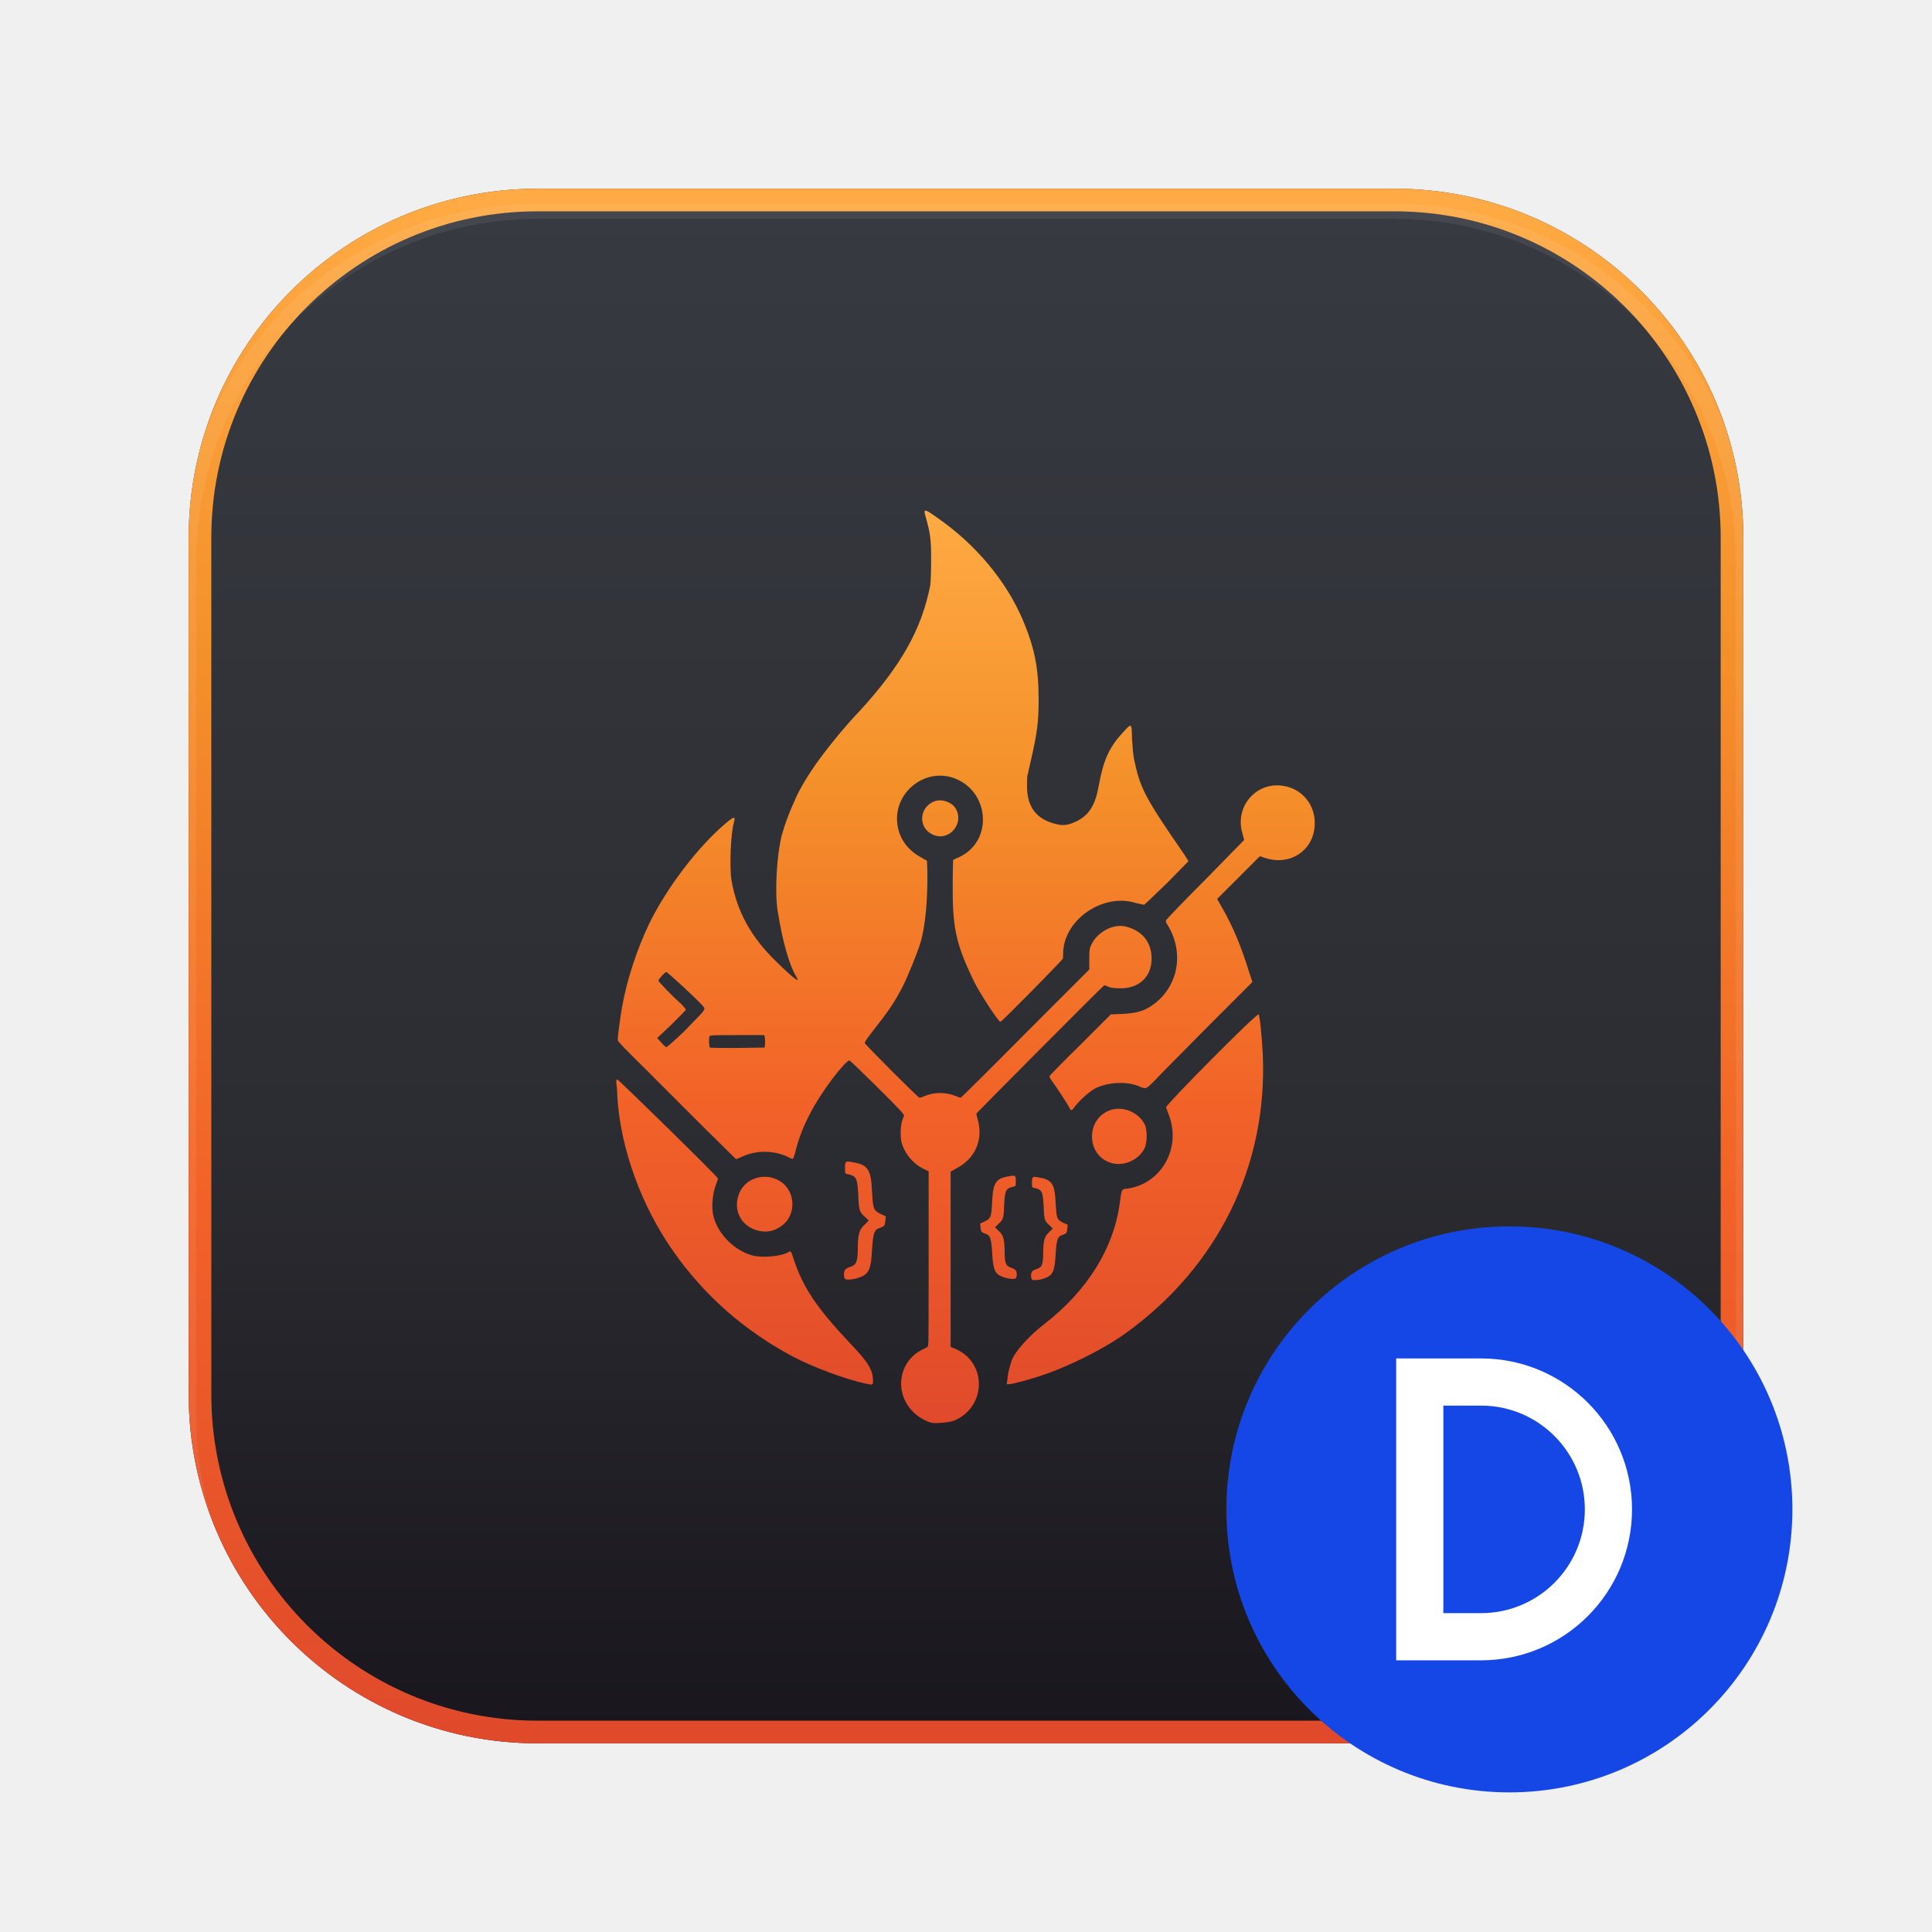
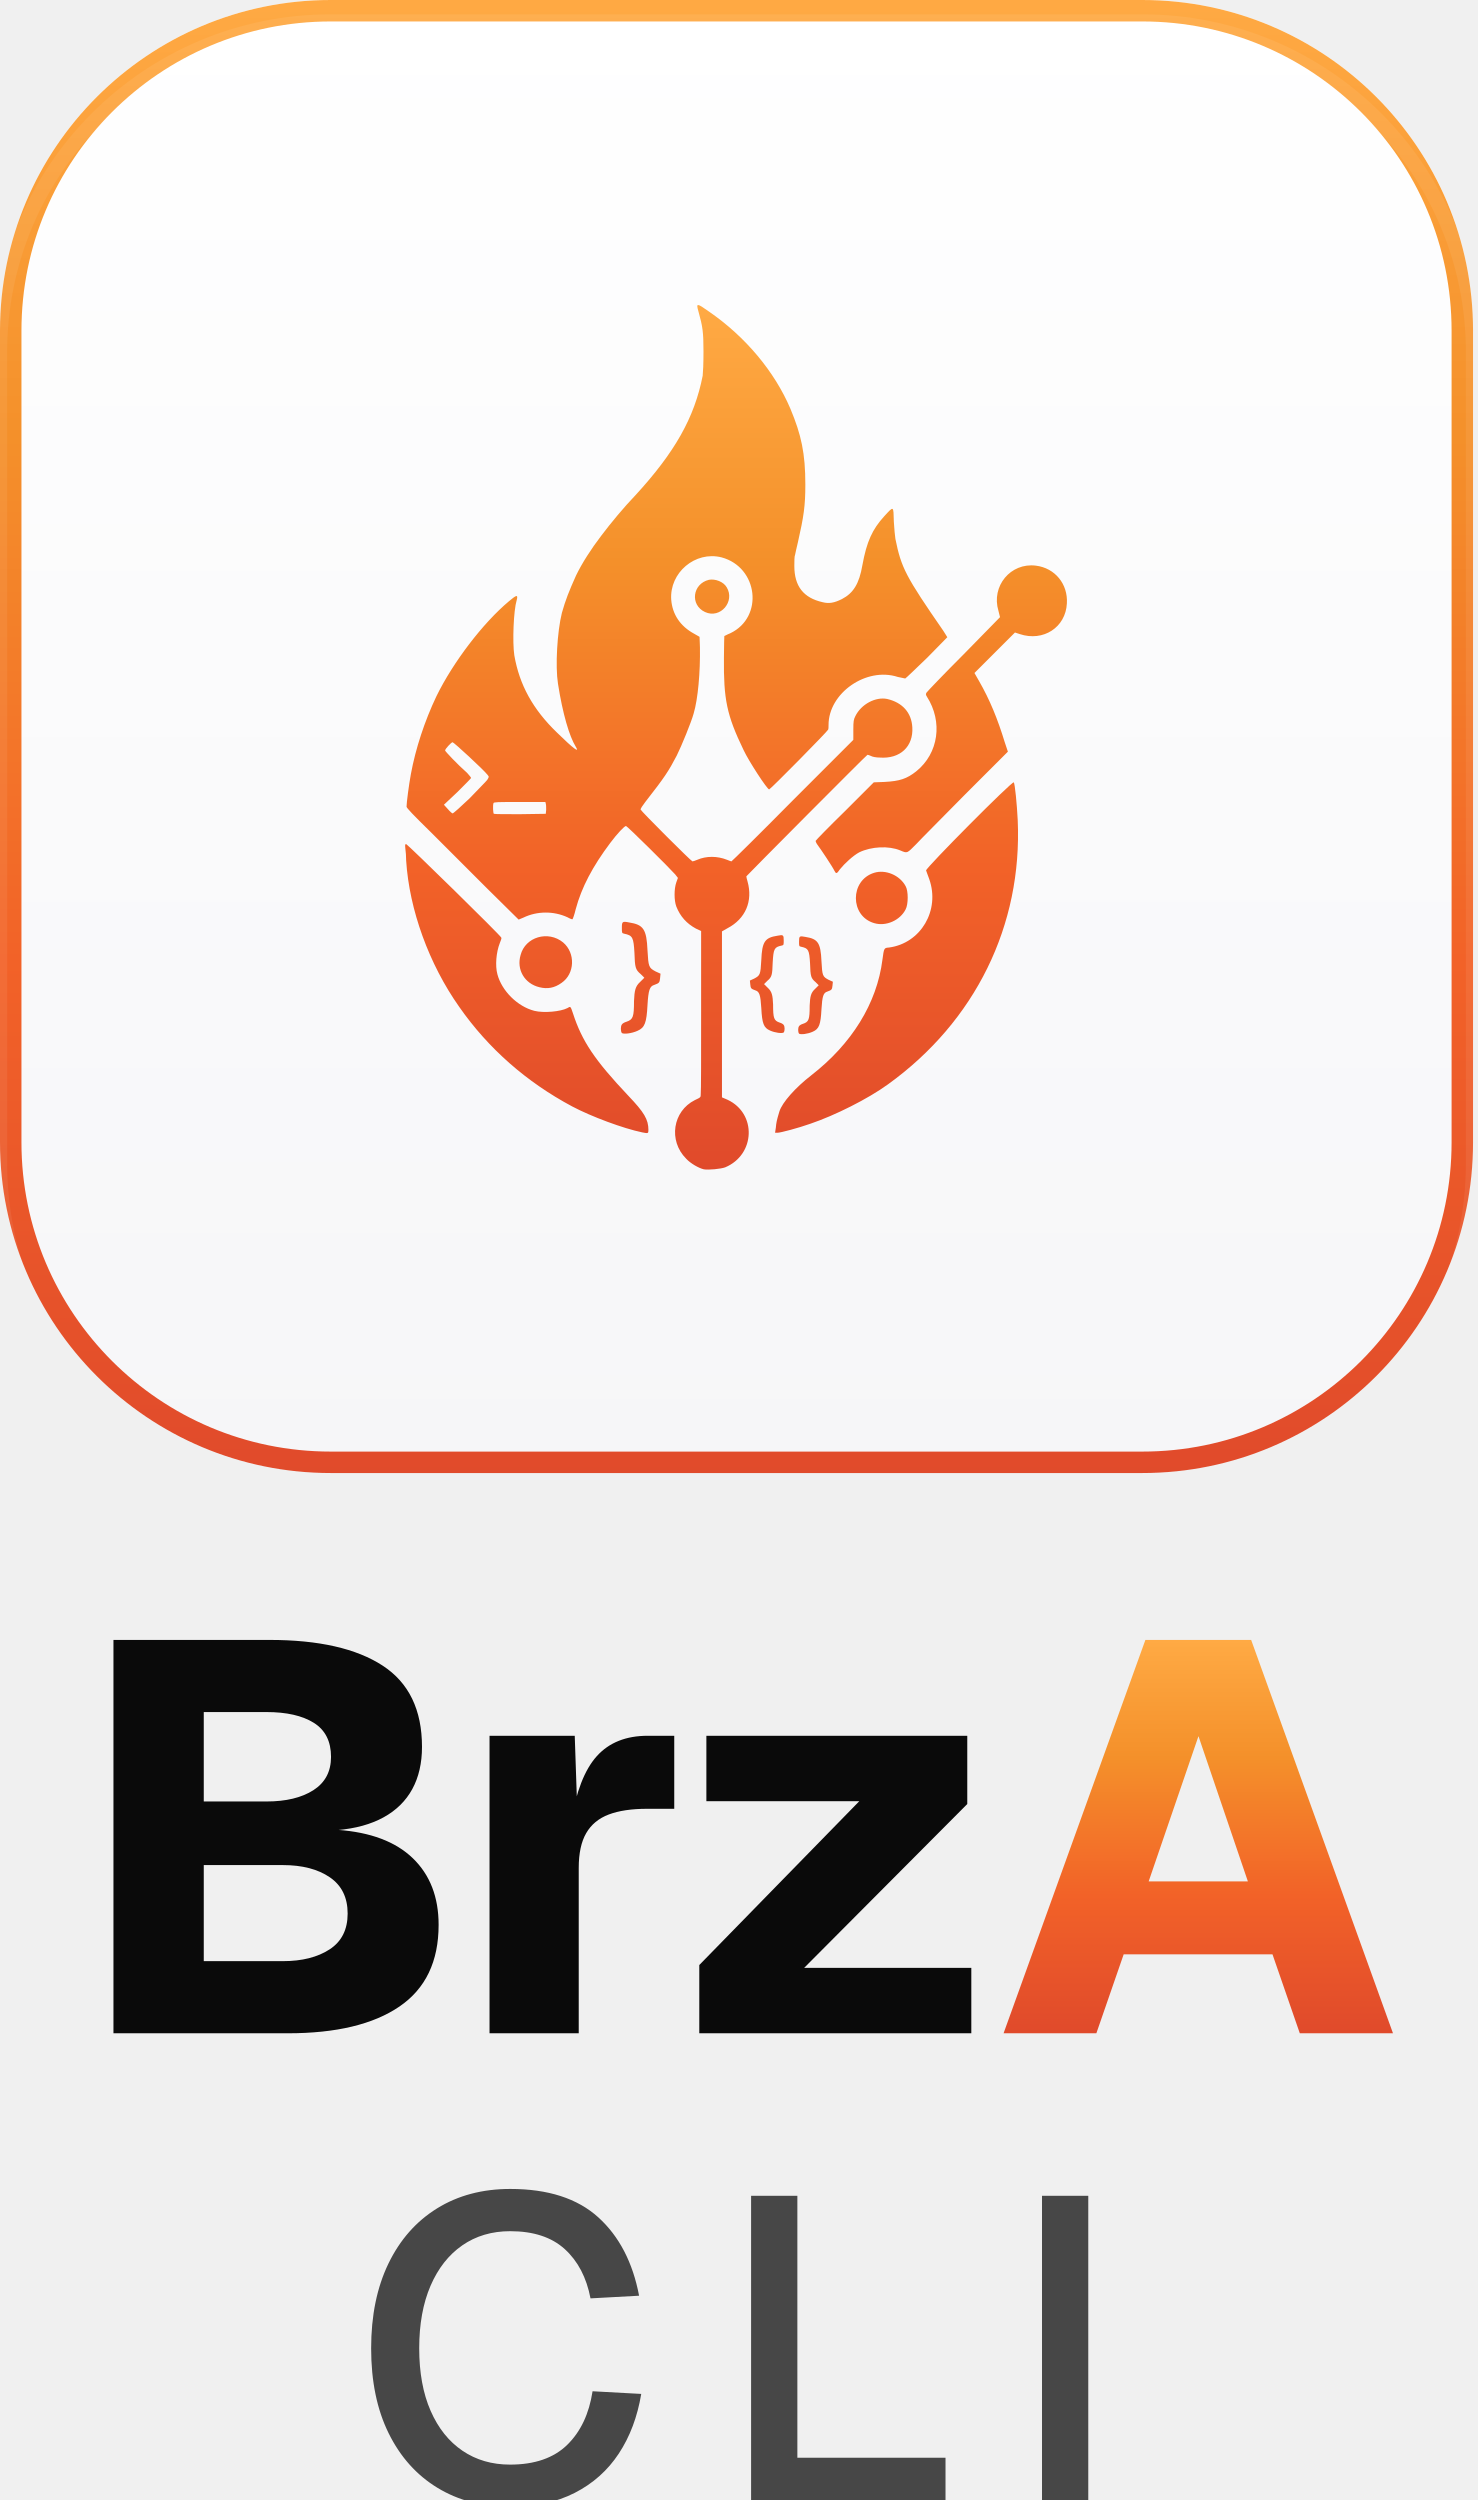
- <svg xmlns="http://www.w3.org/2000/svg" viewBox="0 0 1024 1024">
-   <defs>
-     <linearGradient id="brza-fire" gradientUnits="userSpaceOnUse" x1="0" y1="0.96" x2="0" y2="23.01">
-       <stop offset="0" stop-color="#FFAA44" />
-       <stop offset=".30" stop-color="#F4902A" />
-       <stop offset=".65" stop-color="#F26228" />
-       <stop offset="1" stop-color="#E04A2B" />
-     </linearGradient>
-     <linearGradient id="brza-fire-tile" x1="0" y1="0" x2="0" y2="1">
-       <stop offset="0" stop-color="#FFAA44" />
-       <stop offset=".30" stop-color="#F4902A" />
-       <stop offset=".65" stop-color="#F26228" />
-       <stop offset="1" stop-color="#E04A2B" />
-     </linearGradient>
-     <linearGradient id="brza-tile-dark" x1="0" y1="0" x2="0" y2="1">
-       <stop offset="0" stop-color="#373A41" />
-       <stop offset=".6" stop-color="#2C2D32" />
-       <stop offset="1" stop-color="#19161D" />
-     </linearGradient>
-     <linearGradient id="brza-tile-light" x1="0" y1="0" x2="0" y2="1">
-       <stop offset="0" stop-color="#FFFFFF" />
-       <stop offset="1" stop-color="#F6F6F8" />
-     </linearGradient>
-     <clipPath id="brza-tile-clip">
-       <rect x="100" y="100" width="824" height="824" rx="185" />
-     </clipPath>
-     <path id="brza-brace-close" d="M13.60 19.54C13.57 19.50 13.57 19.39 13.60 19.35C13.61 19.33 13.66 19.30 13.70 19.29C13.85 19.24 13.87 19.18 13.87 18.83C13.88 18.59 13.90 18.50 14.01 18.40L14.10 18.31L14.02 18.23C13.90 18.13 13.89 18.08 13.88 17.76C13.86 17.41 13.84 17.37 13.65 17.33C13.60 17.32 13.60 17.31 13.60 17.20C13.60 17.06 13.61 17.05 13.76 17.08C14.08 17.13 14.15 17.23 14.17 17.70C14.19 18.07 14.20 18.09 14.35 18.17L14.46 18.22L14.45 18.32C14.44 18.42 14.43 18.43 14.32 18.47C14.22 18.50 14.19 18.58 14.17 18.92C14.15 19.31 14.11 19.42 13.95 19.49C13.82 19.55 13.64 19.57 13.60 19.54Z" />
-   </defs>
-   <g id="tile">
-     <rect x="100" y="100" width="824" height="824" rx="185" fill="url(#brza-tile-dark)" />
-     <g clip-path="url(#brza-tile-clip)">
-       <rect x="100" y="100" width="824" height="824" rx="185" fill="none" stroke="url(#brza-fire-tile)" stroke-width="24" />
-       <rect x="100" y="100" width="824" height="824" rx="185" fill="none" stroke="#FFFFFF" stroke-opacity=".07" stroke-width="8" transform="translate(0 12)" />
+ <svg xmlns="http://www.w3.org/2000/svg" viewBox="0 0 100 169.215" width="100" height="169.215">
+   <g transform="translate(0 0) scale(0.121) translate(-100 -100)">
+     <defs>
+       <linearGradient id="brza-fire" gradientUnits="userSpaceOnUse" x1="0" y1="0.96" x2="0" y2="23.01">
+         <stop offset="0" stop-color="#FFAA44" />
+         <stop offset=".30" stop-color="#F4902A" />
+         <stop offset=".65" stop-color="#F26228" />
+         <stop offset="1" stop-color="#E04A2B" />
+       </linearGradient>
+       <linearGradient id="brza-fire-tile" x1="0" y1="0" x2="0" y2="1">
+         <stop offset="0" stop-color="#FFAA44" />
+         <stop offset=".30" stop-color="#F4902A" />
+         <stop offset=".65" stop-color="#F26228" />
+         <stop offset="1" stop-color="#E04A2B" />
+       </linearGradient>
+       <linearGradient id="brza-tile-dark" x1="0" y1="0" x2="0" y2="1">
+         <stop offset="0" stop-color="#373A41" />
+         <stop offset=".6" stop-color="#2C2D32" />
+         <stop offset="1" stop-color="#19161D" />
+       </linearGradient>
+       <linearGradient id="brza-tile-light" x1="0" y1="0" x2="0" y2="1">
+         <stop offset="0" stop-color="#FFFFFF" />
+         <stop offset="1" stop-color="#F6F6F8" />
+       </linearGradient>
+       <clipPath id="brza-tile-clip">
+         <rect x="100" y="100" width="824" height="824" rx="185" />
+       </clipPath>
+       <path id="brza-brace-close" d="M13.60 19.54C13.57 19.50 13.57 19.39 13.60 19.35C13.61 19.33 13.66 19.30 13.70 19.29C13.85 19.24 13.87 19.18 13.87 18.83C13.88 18.59 13.90 18.50 14.01 18.40L14.10 18.31L14.02 18.23C13.90 18.13 13.89 18.08 13.88 17.76C13.86 17.41 13.84 17.37 13.65 17.33C13.60 17.32 13.60 17.31 13.60 17.20C13.60 17.06 13.61 17.05 13.76 17.08C14.08 17.13 14.15 17.23 14.17 17.70C14.19 18.07 14.20 18.09 14.35 18.17L14.46 18.22L14.45 18.32C14.44 18.42 14.43 18.43 14.32 18.47C14.22 18.50 14.19 18.58 14.17 18.92C14.15 19.31 14.11 19.42 13.95 19.49C13.82 19.55 13.64 19.57 13.60 19.54Z" />
+     </defs>
+     <g id="tile">
+       <rect x="100" y="100" width="824" height="824" rx="185" fill="url(#brza-tile-light)" />
+       <g clip-path="url(#brza-tile-clip)">
+         <rect x="100" y="100" width="824" height="824" rx="185" fill="none" stroke="url(#brza-fire-tile)" stroke-width="24" />
+         <rect x="100" y="100" width="824" height="824" rx="185" fill="none" stroke="#FFFFFF" stroke-opacity=".07" stroke-width="8" transform="translate(0 12)" />
+       </g>
+     </g>
+     <g id="flame" transform="translate(512 512) scale(22) translate(-12.01 -11.985)" fill="url(#brza-fire)">
+       <path id="flame-glyph" fill-rule="evenodd" d="M11.18 22.99C11.05 22.96 10.84 22.84 10.73 22.72C10.27 22.26 10.39 21.51 10.95 21.23C11.10 21.16 11.10 21.16 11.10 21.08C11.11 21.03 11.11 20.08 11.11 18.96L11.11 16.93L10.98 16.87C10.74 16.74 10.58 16.56 10.48 16.31C10.42 16.15 10.42 15.86 10.48 15.69L10.52 15.58L10.45 15.49C10.31 15.33 9.23 14.26 9.20 14.26C9.16 14.26 8.98 14.45 8.80 14.69C8.35 15.29 8.07 15.82 7.92 16.38C7.89 16.51 7.85 16.62 7.84 16.63C7.84 16.64 7.78 16.62 7.71 16.58C7.36 16.42 6.94 16.42 6.59 16.59L6.47 16.64L5.67 15.85C5.23 15.41 4.59 14.77 4.25 14.43C3.78 13.97 3.62 13.80 3.62 13.77C3.62 13.67 3.68 13.21 3.73 12.94C3.85 12.29 4.08 11.59 4.38 10.96C4.80 10.10 5.56 9.10 6.23 8.54C6.42 8.38 6.46 8.37 6.42 8.52C6.34 8.78 6.31 9.59 6.36 9.92C6.49 10.67 6.83 11.29 7.44 11.88C7.87 12.30 8.03 12.42 7.92 12.24C7.76 11.98 7.59 11.41 7.47 10.64C7.40 10.20 7.45 9.32 7.57 8.84C7.66 8.52 7.75 8.29 7.93 7.89C8.08 7.58 8.31 7.22 8.57 6.88C8.81 6.56 9.16 6.14 9.44 5.85C10.44 4.76 10.94 3.88 11.15 2.81C11.16 2.71 11.17 2.51 11.17 2.20C11.17 1.70 11.15 1.56 11.04 1.17C10.98 0.96 11.00 0.96 11.31 1.18C12.24 1.82 12.98 2.71 13.38 3.65C13.66 4.32 13.76 4.79 13.76 5.58C13.76 6.12 13.72 6.39 13.57 7.05C13.54 7.17 13.51 7.31 13.50 7.36C13.48 7.40 13.48 7.53 13.48 7.65C13.48 8.16 13.71 8.46 14.20 8.57C14.36 8.61 14.49 8.59 14.69 8.49C14.98 8.34 15.13 8.10 15.21 7.63C15.32 7.03 15.46 6.72 15.77 6.38C16.01 6.12 16.00 6.11 16.01 6.52C16.02 6.70 16.04 6.90 16.05 6.96C16.20 7.70 16.31 7.91 17.27 9.30L17.37 9.46L16.86 9.98C16.57 10.26 16.32 10.50 16.30 10.51C16.29 10.51 16.20 10.49 16.11 10.47C15.31 10.21 14.35 10.88 14.35 11.69C14.35 11.73 14.35 11.79 14.34 11.81C14.32 11.86 12.87 13.33 12.84 13.33C12.79 13.33 12.32 12.61 12.19 12.33C11.76 11.44 11.68 11.04 11.69 9.98C11.69 9.68 11.70 9.43 11.70 9.43C11.71 9.43 11.77 9.39 11.85 9.36C12.71 8.95 12.56 7.68 11.63 7.43C10.96 7.26 10.30 7.82 10.35 8.51C10.38 8.88 10.58 9.18 10.93 9.37L11.07 9.45L11.08 9.72C11.09 10.35 11.03 11.03 10.92 11.40C10.86 11.62 10.61 12.23 10.49 12.47C10.28 12.87 10.19 13.01 9.69 13.65C9.62 13.74 9.57 13.82 9.57 13.84C9.58 13.88 10.86 15.16 10.89 15.16C10.91 15.16 10.96 15.14 11.01 15.12C11.24 15.02 11.52 15.02 11.77 15.12C11.82 15.14 11.87 15.16 11.88 15.16C11.89 15.16 12.59 14.47 13.44 13.61L14.98 12.07L14.98 11.81C14.98 11.59 14.99 11.55 15.03 11.47C15.18 11.16 15.55 10.97 15.84 11.03C16.23 11.12 16.46 11.38 16.48 11.75C16.51 12.24 16.17 12.56 15.65 12.52C15.56 12.52 15.46 12.50 15.43 12.48C15.39 12.46 15.35 12.45 15.34 12.45C15.32 12.45 12.28 15.51 12.26 15.54C12.26 15.55 12.27 15.61 12.29 15.67C12.43 16.17 12.24 16.62 11.78 16.86L11.64 16.94L11.64 19.05L11.64 21.16L11.78 21.22C12.53 21.57 12.49 22.62 11.72 22.94C11.61 22.98 11.30 23.01 11.18 22.99ZM9.61 22.05C9.13 21.95 8.32 21.65 7.83 21.39C6.67 20.77 5.70 19.92 4.96 18.86C4.19 17.77 3.69 16.39 3.61 15.14C3.61 15.04 3.60 14.90 3.59 14.84C3.58 14.74 3.58 14.72 3.61 14.72C3.64 14.72 6.02 17.05 6.03 17.10C6.04 17.11 6.02 17.17 5.99 17.24C5.90 17.47 5.87 17.81 5.93 18.03C6.04 18.45 6.44 18.85 6.87 18.96C7.11 19.02 7.54 18.98 7.71 18.89C7.79 18.84 7.79 18.84 7.85 19.02C8.08 19.73 8.40 20.21 9.26 21.12C9.66 21.54 9.77 21.72 9.77 21.99C9.77 22.08 9.76 22.08 9.61 22.05ZM13.01 21.93C13.02 21.81 13.03 21.75 13.10 21.52C13.17 21.29 13.51 20.91 13.91 20.60C14.94 19.80 15.58 18.77 15.72 17.66C15.76 17.36 15.76 17.36 15.89 17.35C16.70 17.24 17.19 16.40 16.91 15.61C16.87 15.51 16.84 15.41 16.83 15.39C16.82 15.33 19.02 13.11 19.06 13.15C19.09 13.19 19.14 13.71 19.16 14.11C19.28 16.79 18.08 19.23 15.86 20.83C15.35 21.20 14.51 21.62 13.89 21.83C13.58 21.94 13.13 22.06 13.05 22.06L12.99 22.06L13.01 21.93ZM7.00 18.36C6.62 18.27 6.41 17.91 6.52 17.54C6.64 17.08 7.22 16.91 7.60 17.22C7.92 17.49 7.90 18.02 7.56 18.25C7.38 18.38 7.20 18.41 7.00 18.36ZM15.51 16.73C14.89 16.55 14.89 15.64 15.51 15.45C15.80 15.36 16.16 15.51 16.31 15.79C16.38 15.91 16.38 16.25 16.31 16.38C16.17 16.66 15.81 16.82 15.51 16.73ZM14.50 15.40C14.46 15.31 14.14 14.83 14.07 14.74C14.04 14.70 14.02 14.65 14.02 14.64C14.03 14.62 14.36 14.28 14.77 13.88L15.50 13.15L15.77 13.14C16.16 13.12 16.34 13.06 16.58 12.87C17.15 12.41 17.26 11.61 16.85 10.97C16.82 10.92 16.82 10.91 16.84 10.87C16.86 10.84 17.28 10.40 17.79 9.89L18.71 8.95L18.67 8.79C18.48 8.16 18.98 7.56 19.62 7.64C20.11 7.70 20.44 8.11 20.41 8.60C20.38 9.21 19.81 9.58 19.21 9.38L19.09 9.34L18.58 9.85L18.06 10.37L18.18 10.58C18.45 11.05 18.65 11.54 18.83 12.13L18.91 12.37L17.83 13.45C17.24 14.05 16.67 14.62 16.58 14.72C16.34 14.96 16.36 14.96 16.17 14.88C15.88 14.76 15.44 14.78 15.13 14.93C14.98 15.01 14.76 15.21 14.64 15.36C14.56 15.48 14.54 15.48 14.50 15.40ZM7.17 13.85C7.17 13.79 7.17 13.72 7.16 13.69L7.15 13.65L6.50 13.65C5.92 13.65 5.84 13.65 5.83 13.68C5.81 13.74 5.82 13.94 5.84 13.95C5.86 13.96 6.16 13.96 6.51 13.96L7.16 13.95L7.17 13.85ZM5.22 13.56C5.43 13.34 5.64 13.13 5.67 13.09C5.72 13.01 5.72 13.01 5.68 12.96C5.58 12.83 4.82 12.13 4.79 12.13C4.76 12.13 4.60 12.30 4.60 12.34C4.60 12.36 4.92 12.70 5.16 12.91C5.21 12.97 5.26 13.02 5.26 13.04C5.26 13.05 5.10 13.21 4.92 13.39L4.57 13.72L4.67 13.83C4.72 13.89 4.78 13.94 4.79 13.94C4.81 13.94 5.00 13.77 5.22 13.56ZM11.21 8.82C10.82 8.64 10.89 8.10 11.31 8.00C11.47 7.97 11.68 8.05 11.76 8.19C11.98 8.55 11.60 9.00 11.21 8.82Z" />
+       <use href="#brza-brace-close" />
+       <use href="#brza-brace-close" transform="matrix(-1 0 0 1 26.81 -0.03)" />
+       <use href="#brza-brace-close" transform="matrix(1.143 0 0 1.143 -6.45 -2.81)" />
    </g>
  </g>
-   <g id="flame" transform="translate(512 512) scale(22) translate(-12.01 -11.985)" fill="url(#brza-fire)">
-     <path id="flame-glyph" fill-rule="evenodd" d="M11.18 22.99C11.05 22.96 10.84 22.84 10.73 22.72C10.27 22.26 10.39 21.51 10.95 21.23C11.10 21.16 11.10 21.16 11.10 21.08C11.11 21.03 11.11 20.08 11.11 18.96L11.11 16.93L10.98 16.87C10.74 16.74 10.58 16.56 10.48 16.31C10.42 16.15 10.42 15.86 10.48 15.69L10.52 15.58L10.45 15.49C10.31 15.33 9.23 14.26 9.20 14.26C9.16 14.26 8.98 14.45 8.80 14.69C8.35 15.29 8.07 15.82 7.92 16.38C7.89 16.51 7.85 16.62 7.84 16.63C7.84 16.64 7.78 16.62 7.71 16.58C7.36 16.42 6.94 16.42 6.59 16.59L6.47 16.64L5.67 15.85C5.23 15.41 4.59 14.77 4.25 14.43C3.78 13.97 3.62 13.80 3.62 13.77C3.62 13.67 3.68 13.21 3.73 12.94C3.85 12.29 4.08 11.59 4.38 10.96C4.80 10.10 5.56 9.10 6.23 8.54C6.42 8.38 6.46 8.37 6.42 8.52C6.34 8.78 6.31 9.59 6.36 9.92C6.49 10.67 6.83 11.29 7.44 11.88C7.87 12.30 8.03 12.42 7.92 12.24C7.76 11.98 7.59 11.41 7.47 10.64C7.40 10.20 7.45 9.32 7.57 8.84C7.66 8.52 7.75 8.29 7.93 7.89C8.08 7.58 8.31 7.22 8.57 6.88C8.81 6.56 9.16 6.14 9.44 5.85C10.44 4.76 10.94 3.88 11.15 2.81C11.16 2.71 11.17 2.51 11.17 2.20C11.17 1.70 11.15 1.56 11.04 1.17C10.98 0.96 11.00 0.96 11.31 1.18C12.24 1.82 12.98 2.71 13.38 3.65C13.66 4.32 13.76 4.79 13.76 5.58C13.76 6.12 13.72 6.39 13.57 7.05C13.54 7.17 13.51 7.31 13.50 7.36C13.48 7.40 13.48 7.53 13.48 7.65C13.48 8.16 13.71 8.46 14.20 8.57C14.36 8.61 14.49 8.59 14.69 8.49C14.98 8.34 15.13 8.10 15.21 7.63C15.32 7.03 15.46 6.72 15.77 6.38C16.01 6.12 16.00 6.11 16.01 6.52C16.02 6.70 16.04 6.90 16.05 6.96C16.20 7.70 16.31 7.91 17.27 9.30L17.37 9.46L16.86 9.98C16.57 10.26 16.32 10.50 16.30 10.51C16.29 10.51 16.20 10.49 16.11 10.47C15.31 10.21 14.35 10.88 14.35 11.69C14.35 11.73 14.35 11.79 14.34 11.81C14.32 11.86 12.87 13.33 12.84 13.33C12.79 13.33 12.32 12.61 12.19 12.33C11.76 11.44 11.68 11.04 11.69 9.98C11.69 9.68 11.70 9.43 11.70 9.43C11.71 9.43 11.77 9.39 11.85 9.36C12.71 8.95 12.56 7.68 11.63 7.43C10.96 7.26 10.30 7.82 10.35 8.51C10.38 8.88 10.58 9.18 10.93 9.37L11.07 9.45L11.08 9.72C11.09 10.35 11.03 11.03 10.92 11.40C10.86 11.62 10.61 12.23 10.49 12.47C10.28 12.87 10.19 13.01 9.69 13.65C9.62 13.74 9.57 13.82 9.57 13.84C9.58 13.88 10.86 15.16 10.89 15.16C10.91 15.16 10.96 15.14 11.01 15.12C11.24 15.02 11.52 15.02 11.77 15.12C11.82 15.14 11.87 15.16 11.88 15.16C11.89 15.16 12.59 14.47 13.44 13.61L14.98 12.07L14.98 11.81C14.98 11.59 14.99 11.55 15.03 11.47C15.18 11.16 15.55 10.97 15.84 11.03C16.23 11.12 16.46 11.38 16.48 11.75C16.51 12.24 16.17 12.56 15.65 12.52C15.56 12.52 15.46 12.50 15.43 12.48C15.39 12.46 15.35 12.45 15.34 12.45C15.32 12.45 12.28 15.51 12.26 15.54C12.26 15.55 12.27 15.61 12.29 15.67C12.43 16.17 12.24 16.62 11.78 16.86L11.64 16.94L11.64 19.05L11.64 21.16L11.78 21.22C12.53 21.57 12.49 22.62 11.72 22.94C11.61 22.98 11.30 23.01 11.18 22.99ZM9.61 22.05C9.13 21.95 8.32 21.65 7.83 21.39C6.67 20.77 5.70 19.92 4.96 18.86C4.19 17.77 3.69 16.39 3.61 15.14C3.61 15.04 3.60 14.90 3.59 14.84C3.58 14.74 3.58 14.72 3.61 14.72C3.64 14.72 6.02 17.05 6.03 17.10C6.04 17.11 6.02 17.17 5.99 17.24C5.90 17.47 5.87 17.81 5.93 18.03C6.04 18.45 6.44 18.85 6.87 18.96C7.11 19.02 7.54 18.98 7.71 18.89C7.79 18.84 7.79 18.84 7.85 19.02C8.08 19.73 8.40 20.21 9.26 21.12C9.66 21.54 9.77 21.72 9.77 21.99C9.77 22.08 9.76 22.08 9.61 22.05ZM13.01 21.93C13.02 21.81 13.03 21.75 13.10 21.52C13.17 21.29 13.51 20.91 13.91 20.60C14.94 19.80 15.58 18.77 15.72 17.66C15.76 17.36 15.76 17.36 15.89 17.35C16.70 17.24 17.19 16.40 16.91 15.61C16.87 15.51 16.84 15.41 16.83 15.39C16.82 15.33 19.02 13.11 19.06 13.15C19.09 13.19 19.14 13.71 19.16 14.11C19.28 16.79 18.08 19.23 15.86 20.83C15.35 21.20 14.51 21.62 13.89 21.83C13.58 21.94 13.13 22.06 13.05 22.06L12.99 22.06L13.01 21.93ZM7.00 18.36C6.62 18.27 6.41 17.91 6.52 17.54C6.64 17.08 7.22 16.91 7.60 17.22C7.92 17.49 7.90 18.02 7.56 18.25C7.38 18.38 7.20 18.41 7.00 18.36ZM15.51 16.73C14.89 16.55 14.89 15.64 15.51 15.45C15.80 15.36 16.16 15.51 16.31 15.79C16.38 15.91 16.38 16.25 16.31 16.38C16.17 16.66 15.81 16.82 15.51 16.73ZM14.50 15.40C14.46 15.31 14.14 14.83 14.07 14.74C14.04 14.70 14.02 14.65 14.02 14.64C14.03 14.62 14.36 14.28 14.77 13.88L15.50 13.15L15.77 13.14C16.16 13.12 16.34 13.06 16.58 12.87C17.15 12.41 17.26 11.61 16.85 10.97C16.82 10.92 16.82 10.91 16.84 10.87C16.86 10.84 17.28 10.40 17.79 9.89L18.71 8.95L18.67 8.79C18.48 8.16 18.98 7.56 19.62 7.64C20.11 7.70 20.44 8.11 20.41 8.60C20.38 9.21 19.81 9.58 19.21 9.38L19.09 9.34L18.58 9.85L18.06 10.37L18.18 10.58C18.45 11.05 18.65 11.54 18.83 12.13L18.91 12.37L17.83 13.45C17.24 14.05 16.67 14.62 16.58 14.72C16.34 14.96 16.36 14.96 16.17 14.88C15.88 14.76 15.44 14.78 15.13 14.93C14.98 15.01 14.76 15.21 14.64 15.36C14.56 15.48 14.54 15.48 14.50 15.40ZM7.17 13.85C7.17 13.79 7.17 13.72 7.16 13.69L7.15 13.65L6.50 13.65C5.92 13.65 5.84 13.65 5.83 13.68C5.81 13.74 5.82 13.94 5.84 13.95C5.86 13.96 6.16 13.96 6.51 13.96L7.16 13.95L7.17 13.85ZM5.22 13.56C5.43 13.34 5.64 13.13 5.67 13.09C5.72 13.01 5.72 13.01 5.68 12.96C5.58 12.83 4.82 12.13 4.79 12.13C4.76 12.13 4.60 12.30 4.60 12.34C4.60 12.36 4.92 12.70 5.16 12.91C5.21 12.97 5.26 13.02 5.26 13.04C5.26 13.05 5.10 13.21 4.92 13.39L4.57 13.72L4.67 13.83C4.72 13.89 4.78 13.94 4.79 13.94C4.81 13.94 5.00 13.77 5.22 13.56ZM11.21 8.82C10.82 8.64 10.89 8.10 11.31 8.00C11.47 7.97 11.68 8.05 11.76 8.19C11.98 8.55 11.60 9.00 11.21 8.82Z" />
-     <use href="#brza-brace-close" />
-     <use href="#brza-brace-close" transform="matrix(-1 0 0 1 26.81 -0.03)" />
-     <use href="#brza-brace-close" transform="matrix(1.143 0 0 1.143 -6.45 -2.81)" />
-   </g>
-   <g id="dev-badge">
-     <circle cx="800" cy="800" r="150" fill="#1447E6" />
-     <path fill="#FFFFFF" fill-rule="evenodd" d="M740 720H785A80 80 0 0 1 785 880H740Z M765 745H785A55 55 0 0 1 785 855H765Z" />
-   </g>
+   <path fill="#0A0A0A" transform="translate(5.017 137.625) scale(0.375)" d="M7.10 -0.00L7.10 -71.00L35.28 -71.00Q48.58 -71.00 55.69 -66.36Q62.79 -61.73 62.79 -51.69Q62.79 -47.30 61.04 -44.08Q59.28 -40.86 55.86 -38.98Q52.44 -37.10 47.55 -36.68L47.52 -36.72Q56.48 -36.09 61.14 -31.59Q65.79 -27.09 65.79 -19.57Q65.79 -9.66 58.72 -4.83Q51.65 -0.00 38.58 -0.00ZM23.40 -13.02L37.67 -13.02Q42.87 -13.02 46.12 -15.15Q49.37 -17.27 49.37 -21.61Q49.37 -25.95 46.16 -28.15Q42.94 -30.36 37.67 -30.36L23.40 -30.36ZM23.40 -41.84L34.72 -41.84Q40.00 -41.84 43.19 -43.88Q46.37 -45.92 46.37 -49.89Q46.37 -54.09 43.26 -56.04Q40.16 -57.98 34.72 -57.98L23.40 -57.98ZM74.98 -0.00L74.98 -53.70L90.36 -53.70L90.90 -37.78L89.68 -38.01Q91.03 -46.35 94.35 -50.03Q97.66 -53.70 103.54 -53.70L108.32 -53.70L108.32 -40.52L103.43 -40.52Q99.22 -40.52 96.50 -39.49Q93.78 -38.46 92.43 -36.13Q91.08 -33.81 91.08 -29.83L91.08 -0.00ZM112.84 -0.00L112.84 -12.32L141.72 -41.89L114.12 -41.89L114.12 -53.70L161.21 -53.70L161.21 -41.38L131.77 -11.81L161.94 -11.81L161.94 -0.00Z" />
+   <path fill="url(#brza-fire-tile)" transform="translate(5.017 137.625) scale(0.375)" d="M167.76 -0.00L193.36 -71.00L212.45 -71.00L238.05 -0.00L221.23 -0.00L216.30 -14.25L189.44 -14.25L184.51 -0.00ZM193.95 -27.41L211.86 -27.41L202.94 -53.63Z" />
+   <path fill="#474747" transform="translate(23.845 169.215) scale(0.29)" d="M36.78 1.60Q27.20 1.60 19.89 -2.84Q12.58 -7.28 8.49 -15.57Q4.40 -23.86 4.40 -35.40Q4.40 -46.84 8.44 -55.19Q12.48 -63.54 19.80 -68.07Q27.12 -72.60 36.86 -72.60Q50.10 -72.60 57.41 -65.98Q64.72 -59.36 66.94 -47.68L55.60 -47.06Q54.20 -54.36 49.60 -58.55Q45.00 -62.74 36.86 -62.74Q30.44 -62.74 25.67 -59.43Q20.90 -56.12 18.26 -49.99Q15.62 -43.86 15.62 -35.40Q15.62 -26.90 18.28 -20.82Q20.94 -14.74 25.71 -11.50Q30.48 -8.26 36.82 -8.26Q45.42 -8.26 50.14 -12.85Q54.86 -17.44 56.08 -25.38L67.44 -24.76Q66.10 -16.74 62.20 -10.83Q58.30 -4.92 51.91 -1.66Q45.52 1.60 36.78 1.60ZM93.08 -0.00L93.08 -71.00L103.88 -71.00L103.88 -4.02L98.20 -9.86L138.46 -9.86L138.46 -0.00ZM160.98 -0.00L160.98 -71.00L171.78 -71.00L171.78 -0.00Z" />
</svg>
